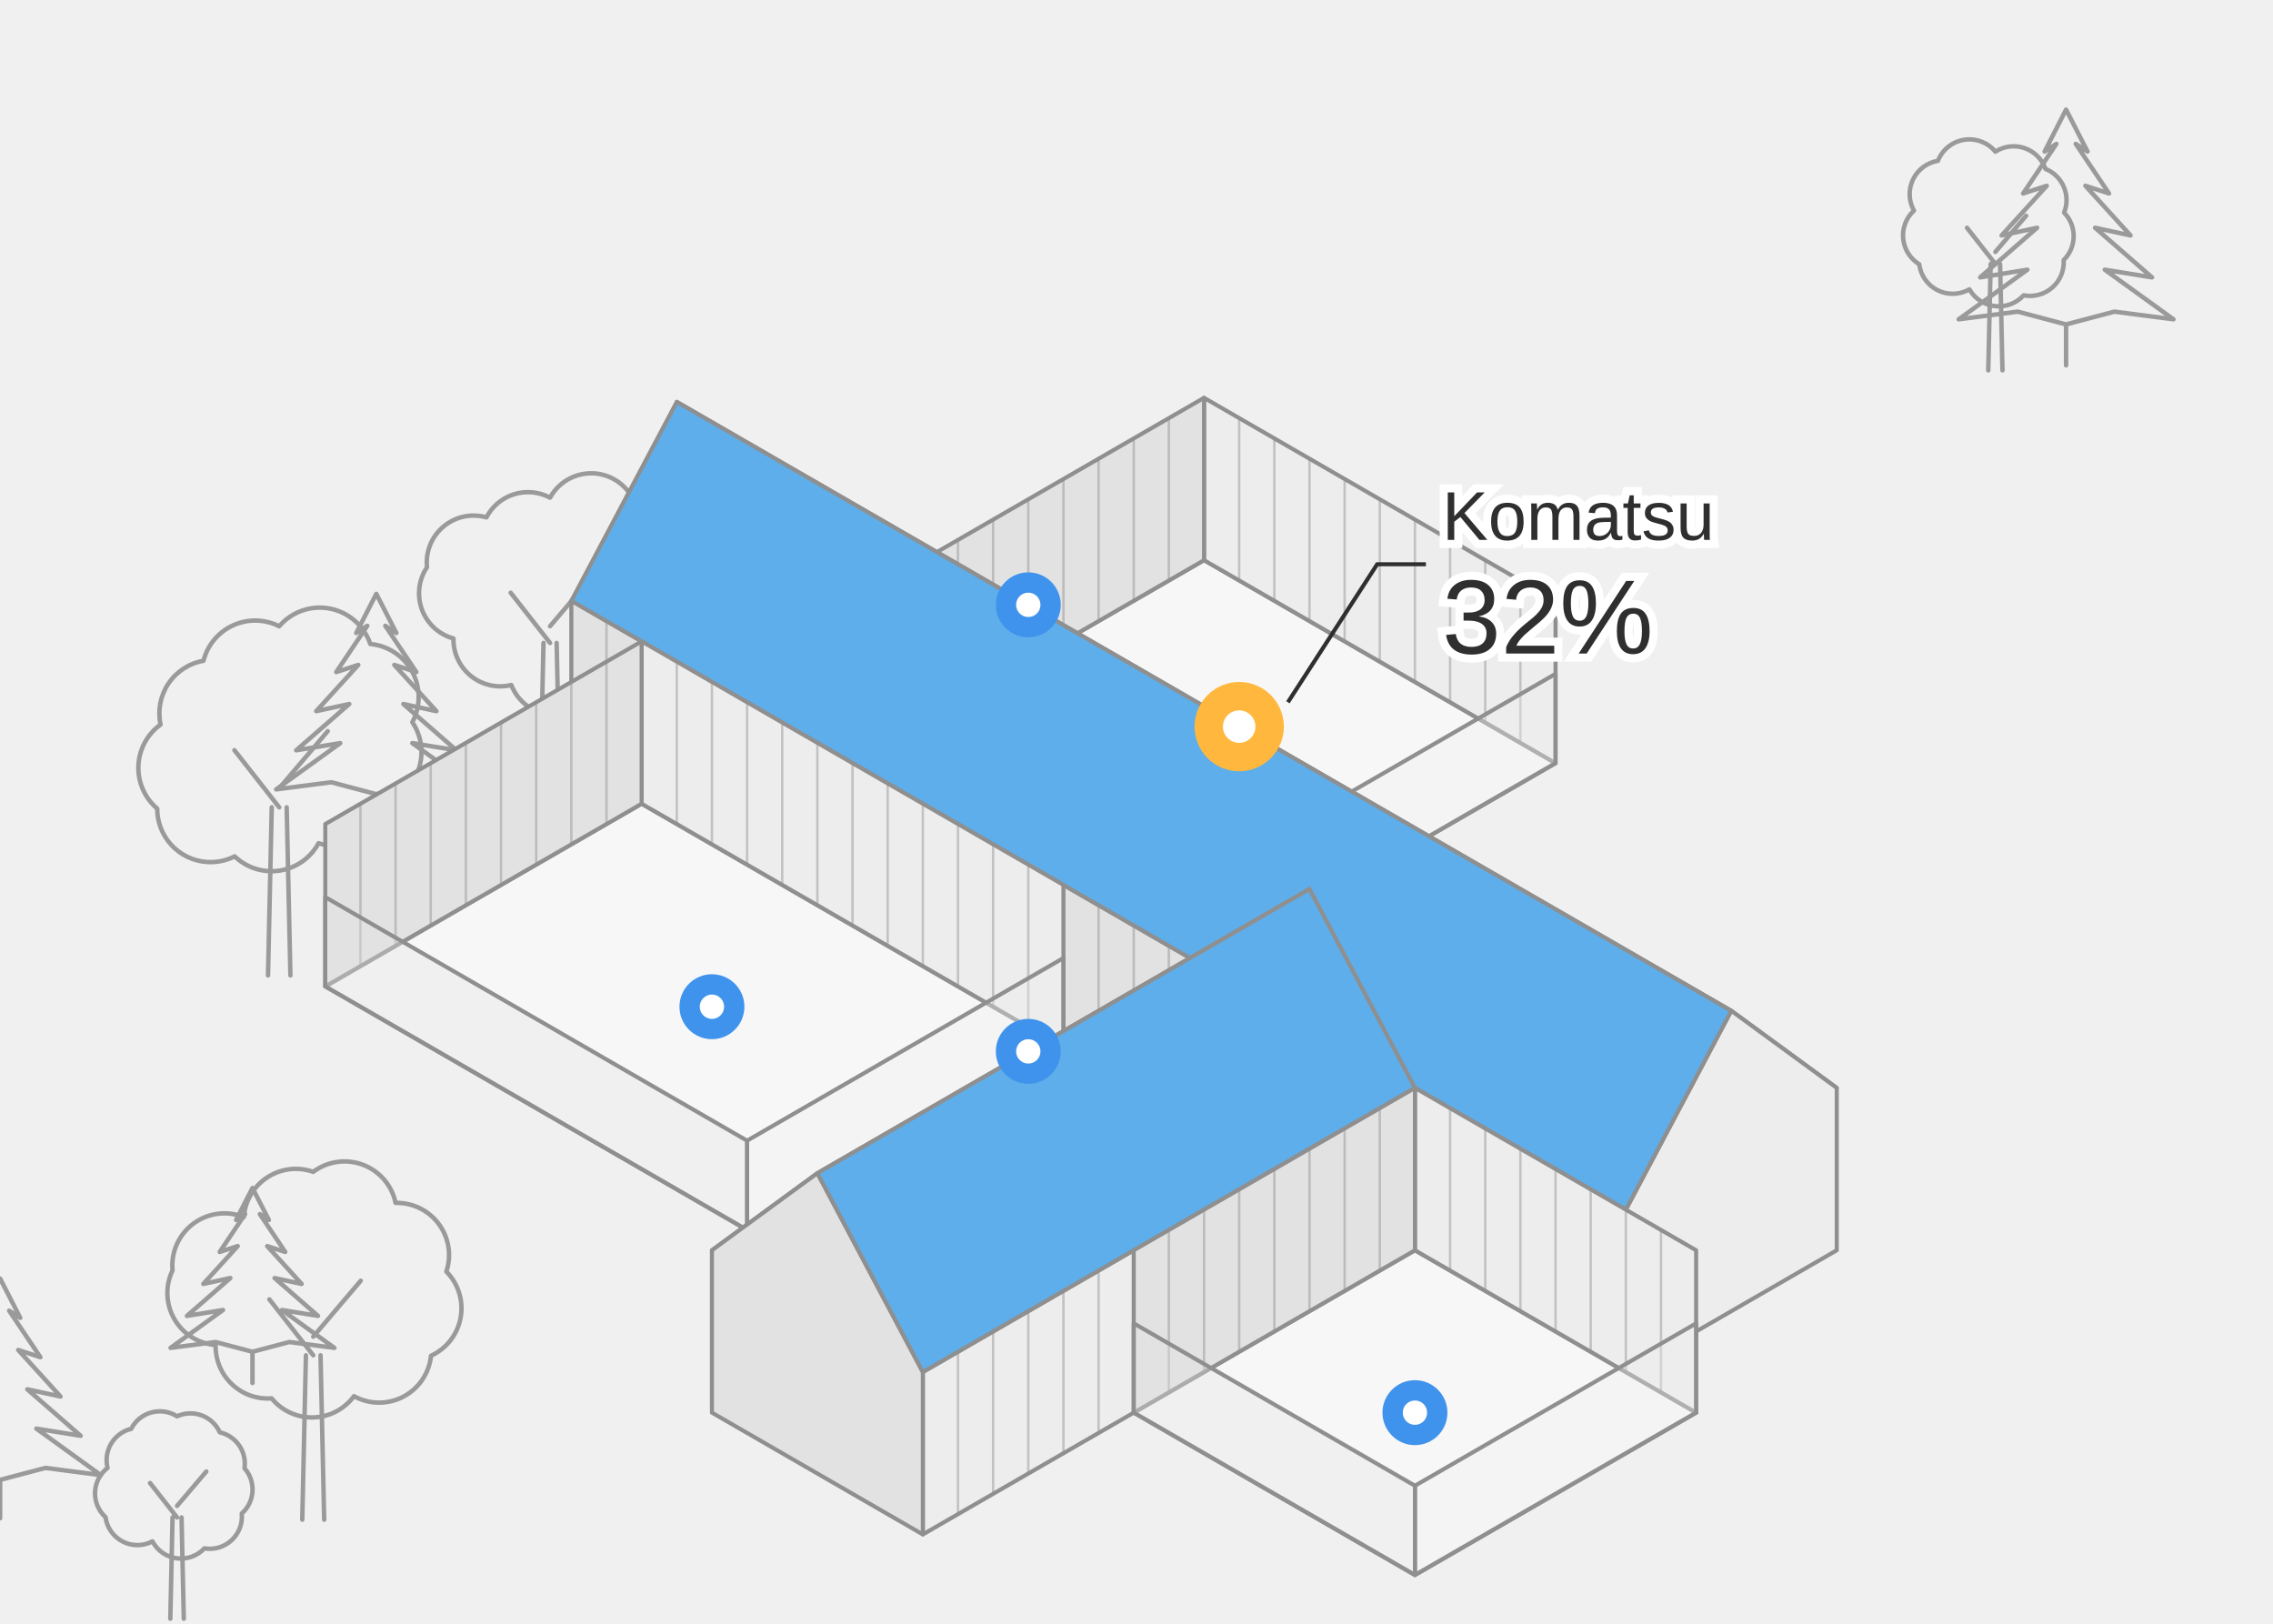
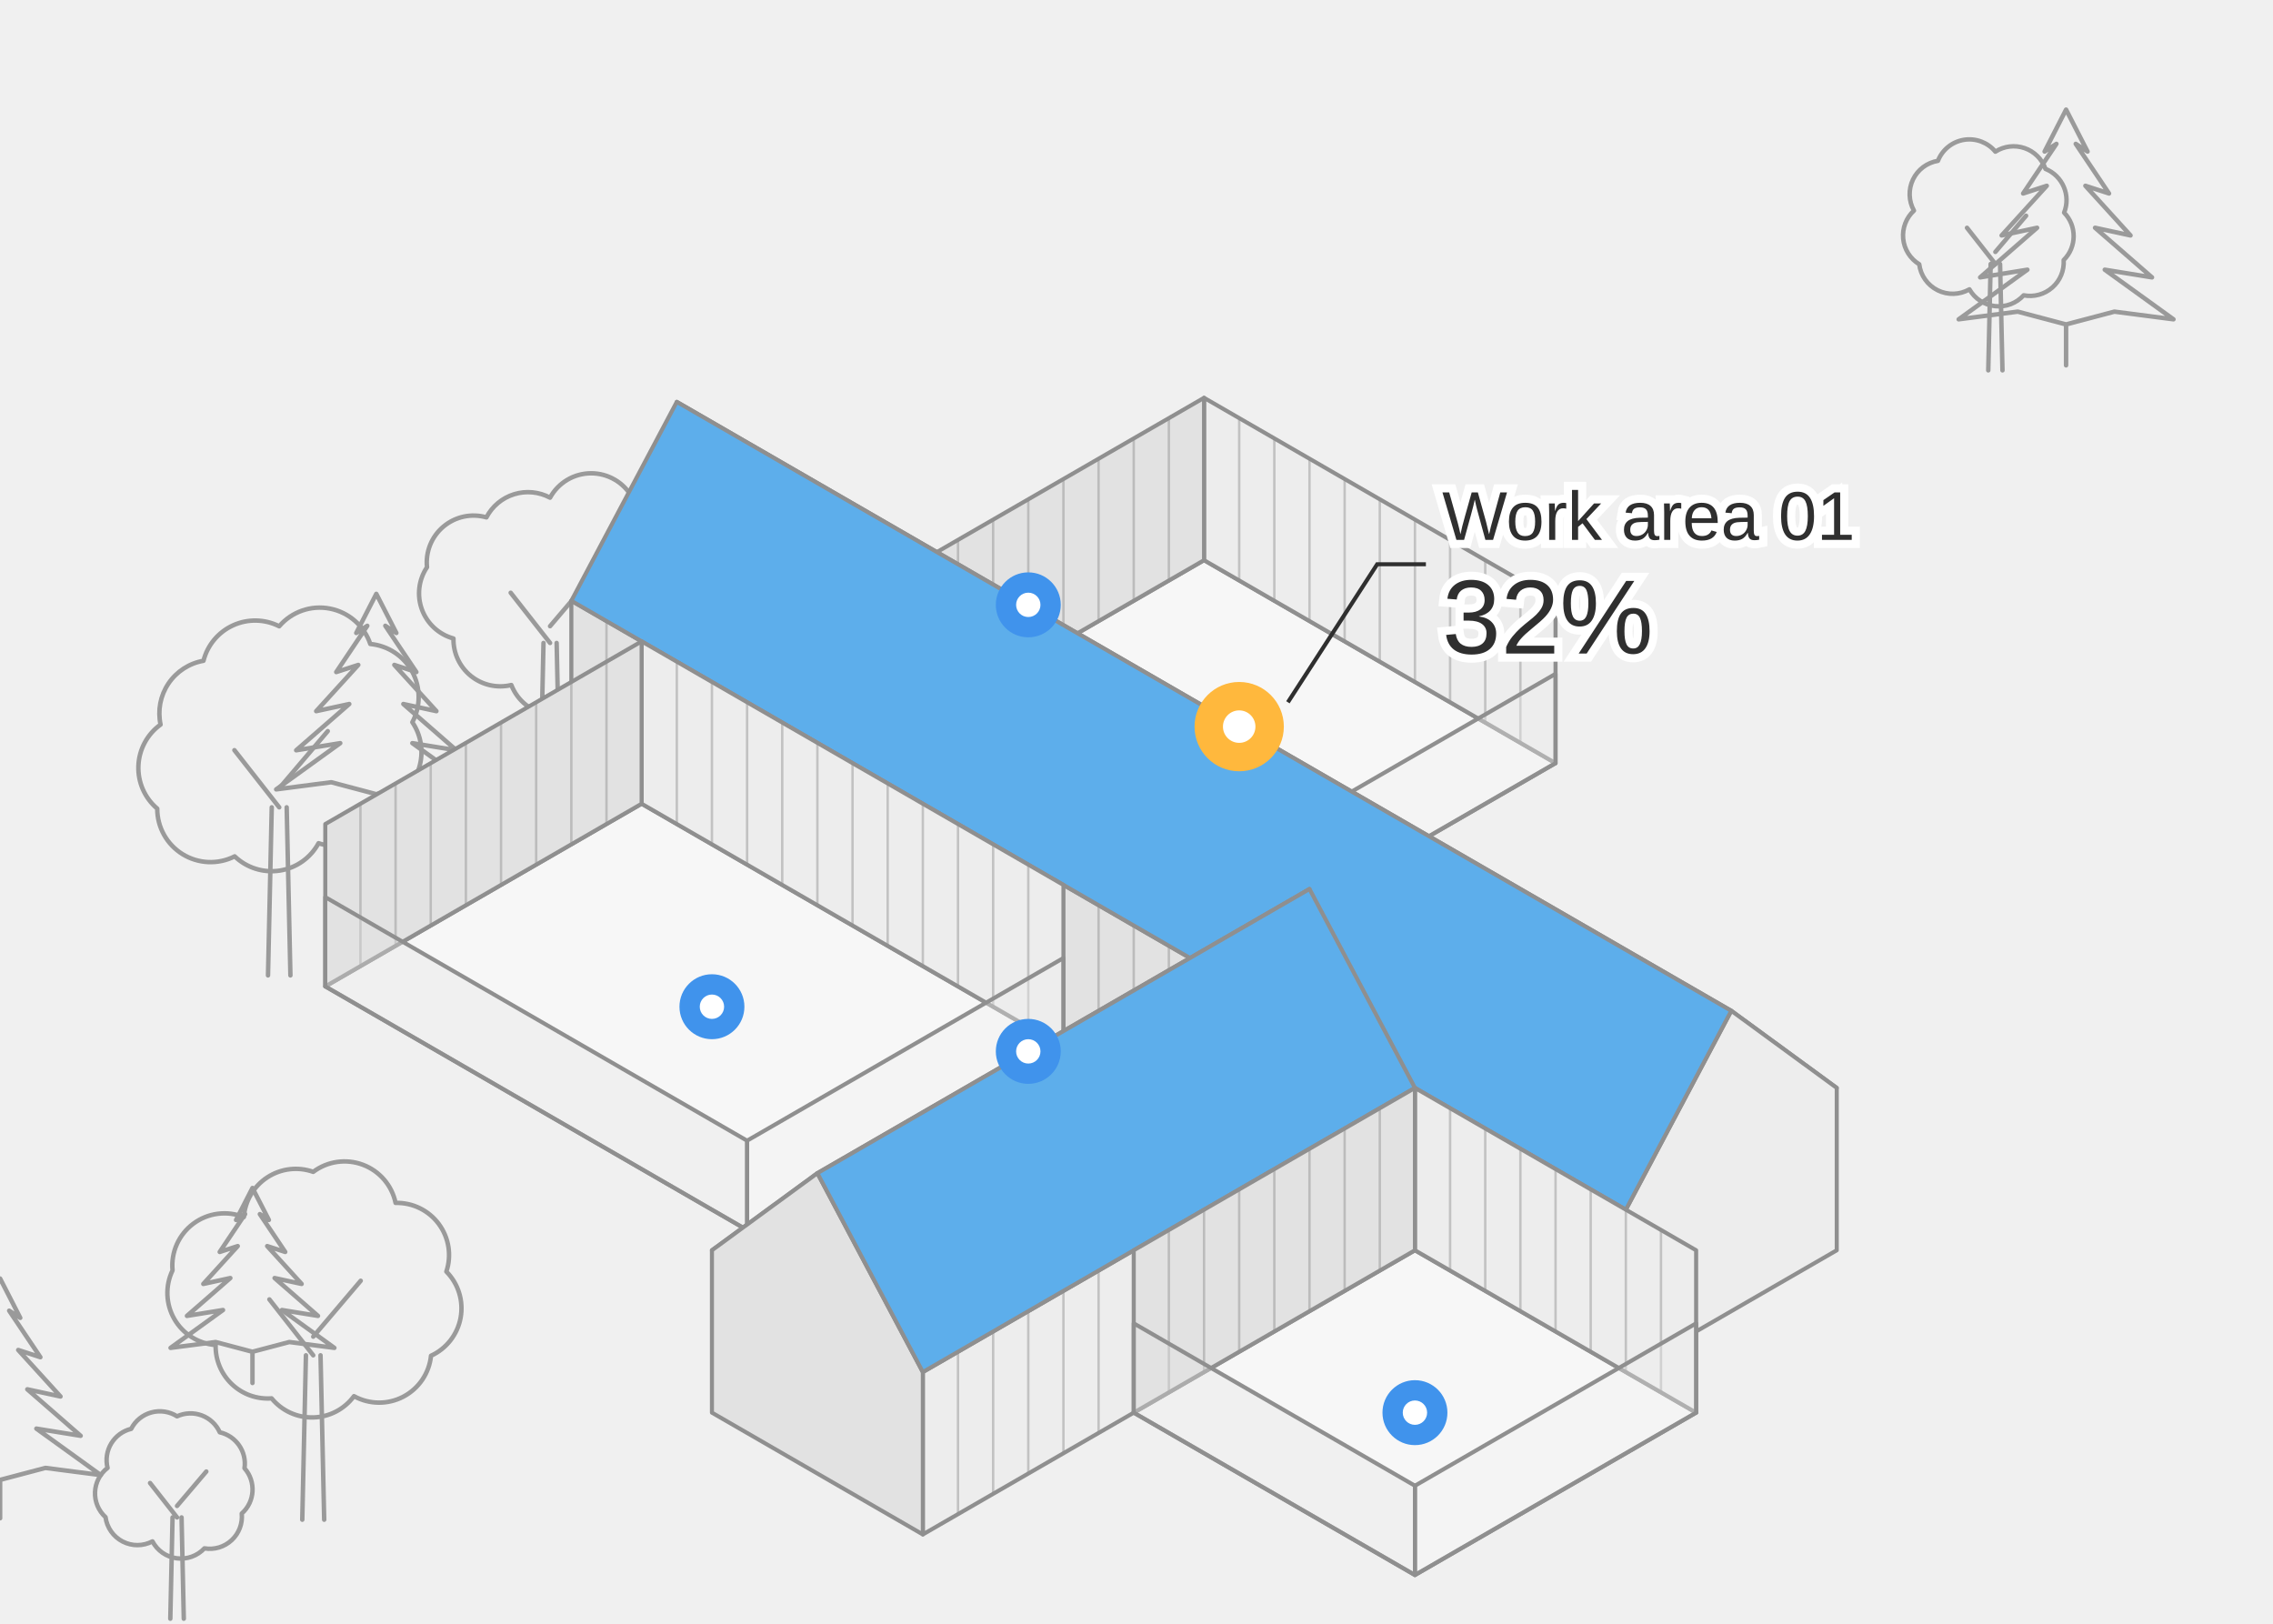
- <svg xmlns="http://www.w3.org/2000/svg" viewBox="0 0 560 400" data-export="dataviz-place" role="img" aria-label="Site with location pins: Komatsu, 10 - 14 Jan, 2025, 32%" style="color:rgb(47, 47, 47);fill:rgb(0, 0, 0);stroke:none;stroke-width:1px;" width="560" height="400">
+ <svg xmlns="http://www.w3.org/2000/svg" viewBox="0 0 560 400" data-export="dataviz-place" role="img" aria-label="Site with location pins: Work area 01, 10 - 14 Jan, 2025, 32%" style="color:rgb(47, 47, 47);fill:rgb(0, 0, 0);stroke:none;stroke-width:1px;" width="560" height="400">
  <g transform="translate(0 0) scale(1)" style="color:rgb(47, 47, 47);fill:rgb(0, 0, 0);stroke:none;stroke-width:1px;">
    <g transform="translate(0 0)" opacity="1" style="color:rgb(47, 47, 47);fill:rgb(0, 0, 0);stroke:none;stroke-width:1px;">
      <path transform="translate(509.02 90)" d="M0 -10.08L-11.91 -13.23L-26.46 -11.34L-9.53 -23.56L-21.17 -21.67L-7.14 -33.89L-15.88 -32L-4.76 -44.23L-10.58 -42.34L-2.38 -54.56L-5.29 -52.67L0 -63L5.29 -52.67L2.38 -54.56L10.58 -42.34L4.76 -44.23L15.88 -32L7.14 -33.89L21.17 -21.67L9.53 -23.56L26.46 -11.34L11.91 -13.23L0 -10.08M0 -10.08L0 0" fill="none" stroke="#9A9A9A" stroke-width="1.1" stroke-linejoin="round" stroke-linecap="round" style="color:rgb(47, 47, 47);fill:none;stroke:rgb(154, 154, 154);stroke-width:1.1px;stroke-linecap:round;stroke-linejoin:round;" />
      <path transform="translate(491.6 91.23)" d="M0 -53.87A8.31 8.31 0 0 1 12.34 -49.63A8.31 8.31 0 0 1 16.94 -38.85A8.31 8.31 0 0 1 16.83 -27.16A8.31 8.31 0 0 1 6.97 -18.48A8.31 8.31 0 0 1 -6.39 -19.95A8.31 8.31 0 0 1 -18.76 -26.13A8.31 8.31 0 0 1 -20.06 -39.35A8.31 8.31 0 0 1 -14.15 -51.61A8.31 8.31 0 0 1 0 -53.87M-1.75 0L-1.16 -26.2M1.75 0L1.16 -26.2M0 -26.2L-6.99 -35.11M0 -29.17L7.57 -38.08" fill="none" stroke="#9A9A9A" stroke-width="1.1" stroke-linejoin="round" stroke-linecap="round" style="color:rgb(47, 47, 47);fill:none;stroke:rgb(154, 154, 154);stroke-width:1.1px;stroke-linecap:round;stroke-linejoin:round;" />
      <path transform="translate(135.52 194.75)" d="M0 -72.15A11.54 11.54 0 0 1 20.2 -72.25A11.54 11.54 0 0 1 26.43 -54.39A11.54 11.54 0 0 1 26.76 -35.89A11.54 11.54 0 0 1 10.57 -23.39A11.54 11.54 0 0 1 -9.54 -26A11.54 11.54 0 0 1 -23.8 -37.46A11.54 11.54 0 0 1 -30.32 -55.02A11.54 11.54 0 0 1 -15.68 -67.3A11.54 11.54 0 0 1 0 -72.15M-2.42 0L-1.62 -36.36M2.42 0L1.62 -36.36M0 -36.36L-9.7 -48.73M0 -40.49L10.51 -52.85" fill="none" stroke="#9A9A9A" stroke-width="1.1" stroke-linejoin="round" stroke-linecap="round" style="color:rgb(47, 47, 47);fill:none;stroke:rgb(154, 154, 154);stroke-width:1.1px;stroke-linecap:round;stroke-linejoin:round;" />
      <path transform="translate(92.71 205.04)" d="M0 -9.4L-11.1 -12.34L-24.67 -10.58L-8.88 -21.97L-19.74 -20.21L-6.66 -31.61L-14.81 -29.85L-4.44 -41.24L-9.87 -39.48L-2.22 -50.88L-4.94 -49.11L0 -58.75L4.94 -49.11L2.22 -50.88L9.87 -39.48L4.44 -41.24L14.81 -29.85L6.66 -31.61L19.74 -20.21L8.88 -21.97L24.68 -10.58L11.1 -12.34L0 -9.4M0 -9.4L0 0" fill="none" stroke="#9A9A9A" stroke-width="1.1" stroke-linejoin="round" stroke-linecap="round" style="color:rgb(47, 47, 47);fill:none;stroke:rgb(154, 154, 154);stroke-width:1.1px;stroke-linecap:round;stroke-linejoin:round;" />
      <path transform="translate(68.79 240.28)" d="M0 -86A13.14 13.14 0 0 1 22.44 -81.64A13.14 13.14 0 0 1 32.8 -62.36A13.14 13.14 0 0 1 26.79 -42.81A13.14 13.14 0 0 1 9.69 -32.56A13.14 13.14 0 0 1 -10.97 -29.32A13.14 13.14 0 0 1 -30.05 -41.08A13.14 13.14 0 0 1 -29.23 -61.78A13.14 13.14 0 0 1 -18.66 -77.5A13.14 13.14 0 0 1 0 -86M-2.76 0L-1.84 -41.4M2.76 0L1.84 -41.4M0 -41.4L-11.04 -55.48M0 -46.09L11.96 -60.17" fill="none" stroke="#9A9A9A" stroke-width="1.1" stroke-linejoin="round" stroke-linecap="round" style="color:rgb(47, 47, 47);fill:none;stroke:rgb(154, 154, 154);stroke-width:1.1px;stroke-linecap:round;stroke-linejoin:round;" />
      <path transform="translate(62.2 340.69)" d="M0 -7.69L-9.08 -10.09L-20.18 -8.65L-7.26 -17.97L-16.14 -16.53L-5.45 -25.85L-12.11 -24.4L-3.63 -33.72L-8.07 -32.28L-1.82 -41.6L-4.04 -40.16L0 -48.04L4.04 -40.16L1.82 -41.6L8.07 -32.28L3.63 -33.72L12.11 -24.4L5.45 -25.85L16.14 -16.53L7.26 -17.97L20.18 -8.65L9.08 -10.09L0 -7.69M0 -7.69L0 0" fill="none" stroke="#9A9A9A" stroke-width="1.1" stroke-linejoin="round" stroke-linecap="round" style="color:rgb(47, 47, 47);fill:none;stroke:rgb(154, 154, 154);stroke-width:1.1px;stroke-linecap:round;stroke-linejoin:round;" />
      <path transform="translate(0.03 374.01)" d="M0 -9.45L-11.16 -12.4L-24.8 -10.63L-8.93 -22.08L-19.84 -20.31L-6.7 -31.76L-14.88 -29.99L-4.46 -41.45L-9.92 -39.67L-2.23 -51.13L-4.96 -49.36L0 -59.04L4.96 -49.36L2.23 -51.13L9.92 -39.67L4.46 -41.45L14.88 -29.99L6.7 -31.76L19.84 -20.31L8.93 -22.08L24.8 -10.63L11.16 -12.4L0 -9.45M0 -9.45L0 0" fill="none" stroke="#9A9A9A" stroke-width="1.1" stroke-linejoin="round" stroke-linecap="round" style="color:rgb(47, 47, 47);fill:none;stroke:rgb(154, 154, 154);stroke-width:1.1px;stroke-linecap:round;stroke-linejoin:round;" />
      <path transform="translate(77.17 374.37)" d="M0 -85.69A12.85 12.85 0 0 1 20.29 -78.04A12.85 12.85 0 0 1 32.8 -61.12A12.85 12.85 0 0 1 29.02 -40.39A12.85 12.85 0 0 1 10.04 -30.43A12.85 12.85 0 0 1 -10.25 -29.89A12.85 12.85 0 0 1 -24.04 -43.03A12.85 12.85 0 0 1 -34.66 -61.42A12.85 12.85 0 0 1 -17.1 -74.55A12.85 12.85 0 0 1 0 -85.69M-2.7 0L-1.8 -40.5M2.7 0L1.8 -40.5M0 -40.5L-10.8 -54.27M0 -45.09L11.7 -58.86" fill="none" stroke="#9A9A9A" stroke-width="1.1" stroke-linejoin="round" stroke-linecap="round" style="color:rgb(47, 47, 47);fill:none;stroke:rgb(154, 154, 154);stroke-width:1.1px;stroke-linecap:round;stroke-linejoin:round;" />
      <path transform="translate(43.62 398.76)" d="M0 -49.86A7.92 7.92 0 0 1 10.53 -45.92A7.92 7.92 0 0 1 16.62 -37.07A7.92 7.92 0 0 1 15.94 -25.91A7.92 7.92 0 0 1 6.74 -17.33A7.92 7.92 0 0 1 -6.06 -19.05A7.92 7.92 0 0 1 -17.62 -25.01A7.92 7.92 0 0 1 -17.12 -37.15A7.92 7.92 0 0 1 -11.3 -46.77A7.92 7.92 0 0 1 0 -49.86M-1.66 0L-1.11 -24.95M1.66 0L1.11 -24.95M0 -24.95L-6.65 -33.43M0 -27.78L7.21 -36.26" fill="none" stroke="#9A9A9A" stroke-width="1.1" stroke-linejoin="round" stroke-linecap="round" style="color:rgb(47, 47, 47);fill:none;stroke:rgb(154, 154, 154);stroke-width:1.1px;stroke-linecap:round;stroke-linejoin:round;" />
    </g>
    <g transform="translate(262 118)" style="color:rgb(47, 47, 47);fill:rgb(0, 0, 0);stroke:none;stroke-width:1px;">
      <g style="color:rgb(47, 47, 47);fill:rgb(0, 0, 0);stroke:none;stroke-width:1px;">
        <path d="M34.64 20L121.24 70L51.96 110L-34.64 60Z" fill="#F7F7F7" stroke="#8F8F8F" stroke-width="1" stroke-linejoin="round" style="color:rgb(47, 47, 47);fill:rgb(247, 247, 247);stroke:rgb(143, 143, 143);stroke-width:1px;stroke-linejoin:round;" />
        <path d="M34.64 20L121.24 70L121.24 30L34.64 -20Z" fill="#EDEDED" stroke="#8F8F8F" stroke-width="1" stroke-linejoin="round" style="color:rgb(47, 47, 47);fill:rgb(237, 237, 237);stroke:rgb(143, 143, 143);stroke-width:1px;stroke-linejoin:round;" />
        <path d="M34.64 20L-34.64 60L-34.64 20L34.64 -20Z" fill="#E2E2E2" stroke="#8F8F8F" stroke-width="1" stroke-linejoin="round" style="color:rgb(47, 47, 47);fill:rgb(226, 226, 226);stroke:rgb(143, 143, 143);stroke-width:1px;stroke-linejoin:round;" />
        <path d="M43.3 25L43.3 -15M51.96 30L51.96 -10M60.62 35L60.62 -5M69.28 40L69.28 0M77.94 45L77.94 5M86.6 50L86.6 10M95.26 55L95.26 15M103.92 60L103.92 20M112.58 65L112.58 25M25.98 25L25.98 -15M17.32 30L17.32 -10M8.66 35L8.66 -5M0 40L0 0M-8.66 45L-8.66 5M-17.32 50L-17.32 10M-25.98 55L-25.98 15" stroke="#8F8F8F" stroke-width="0.6" opacity="0.45" fill="none" style="color:rgb(47, 47, 47);fill:none;stroke:rgb(143, 143, 143);stroke-width:0.6px;opacity:0.45;" />
        <path d="M121.24 70L51.96 110L51.96 88L121.24 48Z" fill="#EDEDED" fill-opacity="0.35" stroke="#8F8F8F" stroke-width="1" stroke-linejoin="round" style="color:rgb(47, 47, 47);fill:rgb(237, 237, 237);fill-opacity:0.35;stroke:rgb(143, 143, 143);stroke-width:1px;stroke-linejoin:round;" />
        <path d="M-34.64 60L51.96 110L51.96 88L-34.64 38Z" fill="#E2E2E2" fill-opacity="0.35" stroke="#8F8F8F" stroke-width="1" stroke-linejoin="round" style="color:rgb(47, 47, 47);fill:rgb(226, 226, 226);fill-opacity:0.35;stroke:rgb(143, 143, 143);stroke-width:1px;stroke-linejoin:round;" />
      </g>
      <g style="color:rgb(47, 47, 47);fill:rgb(0, 0, 0);stroke:none;stroke-width:1px;">
        <path d="M-69.28 0L190.52 150L164.54 131L-95.26 -19Z" fill="#4093EC" stroke="#8F8F8F" stroke-width="1" stroke-linejoin="round" style="color:rgb(47, 47, 47);fill:rgb(64, 147, 236);stroke:rgb(143, 143, 143);stroke-width:1px;stroke-linejoin:round;" />
        <path d="M-121.24 70L138.56 220L138.56 180L-121.24 30Z" fill="#E2E2E2" stroke="#8F8F8F" stroke-width="1" stroke-linejoin="round" style="color:rgb(47, 47, 47);fill:rgb(226, 226, 226);stroke:rgb(143, 143, 143);stroke-width:1px;stroke-linejoin:round;" />
        <path d="M-112.58 75L-112.58 35M-103.92 80L-103.92 40M-95.26 85L-95.26 45M-86.6 90L-86.6 50M-77.94 95L-77.94 55M-69.28 100L-69.28 60M-60.62 105L-60.62 65M-51.96 110L-51.96 70M-43.3 115L-43.3 75M-34.64 120L-34.64 80M-25.98 125L-25.98 85M-17.32 130L-17.32 90M-8.66 135L-8.66 95M0 140L0 100M8.66 145L8.66 105M17.32 150L17.32 110M25.98 155L25.98 115M34.64 160L34.64 120M43.3 165L43.3 125M51.96 170L51.96 130M60.62 175L60.62 135M69.28 180L69.28 140M77.94 185L77.94 145M86.6 190L86.6 150M95.26 195L95.26 155M103.92 200L103.92 160M112.58 205L112.58 165M121.24 210L121.24 170M129.9 215L129.9 175" stroke="#8F8F8F" stroke-width="0.6" opacity="0.45" fill="none" style="color:rgb(47, 47, 47);fill:none;stroke:rgb(143, 143, 143);stroke-width:0.6px;opacity:0.45;" />
        <path d="M190.52 190L138.56 220L138.56 180L164.54 131L190.52 150Z" fill="#EDEDED" stroke="#8F8F8F" stroke-width="1" stroke-linejoin="round" style="color:rgb(47, 47, 47);fill:rgb(237, 237, 237);stroke:rgb(143, 143, 143);stroke-width:1px;stroke-linejoin:round;" />
        <path d="M-121.24 30L138.56 180L164.54 131L-95.26 -19Z" fill="#5DAEEB" stroke="#8F8F8F" stroke-width="1" stroke-linejoin="round" style="color:rgb(47, 47, 47);fill:rgb(93, 174, 235);stroke:rgb(143, 143, 143);stroke-width:1px;stroke-linejoin:round;" />
      </g>
      <g style="color:rgb(47, 47, 47);fill:rgb(0, 0, 0);stroke:none;stroke-width:1px;">
        <path d="M-103.92 80L0 140L-77.94 185L-181.86 125Z" fill="#F7F7F7" stroke="#8F8F8F" stroke-width="1" stroke-linejoin="round" style="color:rgb(47, 47, 47);fill:rgb(247, 247, 247);stroke:rgb(143, 143, 143);stroke-width:1px;stroke-linejoin:round;" />
        <path d="M-103.92 80L0 140L0 100L-103.92 40Z" fill="#EDEDED" stroke="#8F8F8F" stroke-width="1" stroke-linejoin="round" style="color:rgb(47, 47, 47);fill:rgb(237, 237, 237);stroke:rgb(143, 143, 143);stroke-width:1px;stroke-linejoin:round;" />
        <path d="M-103.92 80L-181.86 125L-181.86 85L-103.92 40Z" fill="#E2E2E2" stroke="#8F8F8F" stroke-width="1" stroke-linejoin="round" style="color:rgb(47, 47, 47);fill:rgb(226, 226, 226);stroke:rgb(143, 143, 143);stroke-width:1px;stroke-linejoin:round;" />
        <path d="M-95.26 85L-95.26 45M-86.6 90L-86.6 50M-77.94 95L-77.94 55M-69.28 100L-69.28 60M-60.62 105L-60.62 65M-51.96 110L-51.96 70M-43.3 115L-43.3 75M-34.64 120L-34.64 80M-25.98 125L-25.98 85M-17.32 130L-17.32 90M-8.66 135L-8.66 95M-112.58 85L-112.58 45M-121.24 90L-121.24 50M-129.9 95L-129.9 55M-138.56 100L-138.56 60M-147.22 105L-147.22 65M-155.88 110L-155.88 70M-164.54 115L-164.54 75M-173.2 120L-173.2 80" stroke="#8F8F8F" stroke-width="0.6" opacity="0.45" fill="none" style="color:rgb(47, 47, 47);fill:none;stroke:rgb(143, 143, 143);stroke-width:0.6px;opacity:0.45;" />
        <path d="M0 140L-77.94 185L-77.94 163L0 118Z" fill="#EDEDED" fill-opacity="0.35" stroke="#8F8F8F" stroke-width="1" stroke-linejoin="round" style="color:rgb(47, 47, 47);fill:rgb(237, 237, 237);fill-opacity:0.35;stroke:rgb(143, 143, 143);stroke-width:1px;stroke-linejoin:round;" />
        <path d="M-181.86 125L-77.94 185L-77.94 163L-181.86 103Z" fill="#E2E2E2" fill-opacity="0.35" stroke="#8F8F8F" stroke-width="1" stroke-linejoin="round" style="color:rgb(47, 47, 47);fill:rgb(226, 226, 226);fill-opacity:0.35;stroke:rgb(143, 143, 143);stroke-width:1px;stroke-linejoin:round;" />
      </g>
      <g style="color:rgb(47, 47, 47);fill:rgb(0, 0, 0);stroke:none;stroke-width:1px;">
        <path d="M34.64 120L-86.6 190L-60.62 171L60.62 101Z" fill="#4093EC" stroke="#8F8F8F" stroke-width="1" stroke-linejoin="round" style="color:rgb(47, 47, 47);fill:rgb(64, 147, 236);stroke:rgb(143, 143, 143);stroke-width:1px;stroke-linejoin:round;" />
        <path d="M86.6 190L-34.64 260L-34.64 220L86.6 150Z" fill="#EDEDED" stroke="#8F8F8F" stroke-width="1" stroke-linejoin="round" style="color:rgb(47, 47, 47);fill:rgb(237, 237, 237);stroke:rgb(143, 143, 143);stroke-width:1px;stroke-linejoin:round;" />
        <path d="M77.94 195L77.94 155M69.28 200L69.28 160M60.62 205L60.62 165M51.96 210L51.96 170M43.3 215L43.3 175M34.64 220L34.64 180M25.98 225L25.98 185M17.32 230L17.32 190M8.66 235L8.66 195M0 240L0 200M-8.66 245L-8.66 205M-17.32 250L-17.32 210M-25.98 255L-25.98 215" stroke="#8F8F8F" stroke-width="0.6" opacity="0.45" fill="none" style="color:rgb(47, 47, 47);fill:none;stroke:rgb(143, 143, 143);stroke-width:0.6px;opacity:0.45;" />
        <path d="M-86.6 230L-34.64 260L-34.64 220L-60.62 171L-86.6 190Z" fill="#E2E2E2" stroke="#8F8F8F" stroke-width="1" stroke-linejoin="round" style="color:rgb(47, 47, 47);fill:rgb(226, 226, 226);stroke:rgb(143, 143, 143);stroke-width:1px;stroke-linejoin:round;" />
        <path d="M86.6 150L-34.64 220L-60.62 171L60.62 101Z" fill="#5DAEEB" stroke="#8F8F8F" stroke-width="1" stroke-linejoin="round" style="color:rgb(47, 47, 47);fill:rgb(93, 174, 235);stroke:rgb(143, 143, 143);stroke-width:1px;stroke-linejoin:round;" />
      </g>
      <g style="color:rgb(47, 47, 47);fill:rgb(0, 0, 0);stroke:none;stroke-width:1px;">
        <path d="M86.6 190L155.88 230L86.6 270L17.32 230Z" fill="#F7F7F7" stroke="#8F8F8F" stroke-width="1" stroke-linejoin="round" style="color:rgb(47, 47, 47);fill:rgb(247, 247, 247);stroke:rgb(143, 143, 143);stroke-width:1px;stroke-linejoin:round;" />
        <path d="M86.6 190L155.88 230L155.88 190L86.6 150Z" fill="#EDEDED" stroke="#8F8F8F" stroke-width="1" stroke-linejoin="round" style="color:rgb(47, 47, 47);fill:rgb(237, 237, 237);stroke:rgb(143, 143, 143);stroke-width:1px;stroke-linejoin:round;" />
        <path d="M86.6 190L17.32 230L17.32 190L86.6 150Z" fill="#E2E2E2" stroke="#8F8F8F" stroke-width="1" stroke-linejoin="round" style="color:rgb(47, 47, 47);fill:rgb(226, 226, 226);stroke:rgb(143, 143, 143);stroke-width:1px;stroke-linejoin:round;" />
        <path d="M95.26 195L95.26 155M103.92 200L103.92 160M112.58 205L112.58 165M121.24 210L121.24 170M129.9 215L129.9 175M138.56 220L138.56 180M147.22 225L147.22 185M77.94 195L77.94 155M69.28 200L69.28 160M60.62 205L60.62 165M51.96 210L51.96 170M43.3 215L43.3 175M34.64 220L34.64 180M25.98 225L25.98 185" stroke="#8F8F8F" stroke-width="0.6" opacity="0.45" fill="none" style="color:rgb(47, 47, 47);fill:none;stroke:rgb(143, 143, 143);stroke-width:0.6px;opacity:0.45;" />
        <path d="M155.88 230L86.6 270L86.6 248L155.88 208Z" fill="#EDEDED" fill-opacity="0.35" stroke="#8F8F8F" stroke-width="1" stroke-linejoin="round" style="color:rgb(47, 47, 47);fill:rgb(237, 237, 237);fill-opacity:0.35;stroke:rgb(143, 143, 143);stroke-width:1px;stroke-linejoin:round;" />
        <path d="M17.32 230L86.6 270L86.6 248L17.32 208Z" fill="#E2E2E2" fill-opacity="0.35" stroke="#8F8F8F" stroke-width="1" stroke-linejoin="round" style="color:rgb(47, 47, 47);fill:rgb(226, 226, 226);fill-opacity:0.35;stroke:rgb(143, 143, 143);stroke-width:1px;stroke-linejoin:round;" />
      </g>
    </g>
  </g>
  <g transform="translate(262 118)" style="color:rgb(47, 47, 47);fill:rgb(0, 0, 0);stroke:none;stroke-width:1px;">
    <g style="color:rgb(47, 47, 47);fill:rgb(0, 0, 0);stroke:none;stroke-width:1px;">
      <circle cx="-8.66" cy="31" r="8" fill="#4093EC" style="color:rgb(47, 47, 47);fill:rgb(64, 147, 236);stroke:none;stroke-width:1px;" />
      <circle cx="-8.66" cy="31" r="3" fill="#FFFFFF" style="color:rgb(47, 47, 47);fill:rgb(255, 255, 255);stroke:none;stroke-width:1px;" />
    </g>
    <g style="color:rgb(47, 47, 47);fill:rgb(0, 0, 0);stroke:none;stroke-width:1px;">
      <circle cx="-8.66" cy="141" r="8" fill="#4093EC" style="color:rgb(47, 47, 47);fill:rgb(64, 147, 236);stroke:none;stroke-width:1px;" />
      <circle cx="-8.66" cy="141" r="3" fill="#FFFFFF" style="color:rgb(47, 47, 47);fill:rgb(255, 255, 255);stroke:none;stroke-width:1px;" />
    </g>
    <g style="color:rgb(47, 47, 47);fill:rgb(0, 0, 0);stroke:none;stroke-width:1px;">
      <circle cx="86.6" cy="230" r="8" fill="#4093EC" style="color:rgb(47, 47, 47);fill:rgb(64, 147, 236);stroke:none;stroke-width:1px;" />
      <circle cx="86.6" cy="230" r="3" fill="#FFFFFF" style="color:rgb(47, 47, 47);fill:rgb(255, 255, 255);stroke:none;stroke-width:1px;" />
    </g>
    <g style="color:rgb(47, 47, 47);fill:rgb(0, 0, 0);stroke:none;stroke-width:1px;">
      <circle cx="-86.6" cy="130" r="8" fill="#4093EC" style="color:rgb(47, 47, 47);fill:rgb(64, 147, 236);stroke:none;stroke-width:1px;" />
      <circle cx="-86.6" cy="130" r="3" fill="#FFFFFF" style="color:rgb(47, 47, 47);fill:rgb(255, 255, 255);stroke:none;stroke-width:1px;" />
    </g>
    <g style="color:rgb(47, 47, 47);fill:rgb(0, 0, 0);stroke:none;stroke-width:1px;">
      <circle cx="43.3" cy="61" r="11" fill="#FFB83D" style="color:rgb(47, 47, 47);fill:rgb(255, 184, 61);stroke:none;stroke-width:1px;" />
      <circle cx="43.3" cy="61" r="4" fill="#FFFFFF" style="color:rgb(47, 47, 47);fill:rgb(255, 255, 255);stroke:none;stroke-width:1px;" />
    </g>
-     <circle cx="43.3" cy="61" r="16" fill="#FFB83D" fill-opacity="0" tabindex="0" role="img" aria-label="Komatsu, 10 - 14 Jan, 2025, 32%" style="color:rgb(47, 47, 47);fill:rgb(255, 184, 61);fill-opacity:0;stroke:none;stroke-width:1px;" />
+     <circle cx="43.3" cy="61" r="16" fill="#FFB83D" fill-opacity="0" tabindex="0" role="img" aria-label="Work area 01, 10 - 14 Jan, 2025, 32%" style="color:rgb(47, 47, 47);fill:rgb(255, 184, 61);fill-opacity:0;stroke:none;stroke-width:1px;" />
    <g style="color:rgb(47, 47, 47);fill:rgb(0, 0, 0);stroke:none;stroke-width:1px;">
      <path d="M55.3 55L77.3 21H89.3" fill="none" stroke="#2F2F2F" stroke-width="1" style="color:rgb(47, 47, 47);fill:none;stroke:rgb(47, 47, 47);stroke-width:1px;" />
-       <text x="93.3" y="15" font-size="17" font-weight="500" fill="#2F2F2F" stroke="#FFFFFF" stroke-width="4" paint-order="stroke" style="color:rgb(47, 47, 47);fill:rgb(47, 47, 47);stroke:rgb(255, 255, 255);stroke-width:4px;paint-order:stroke;font-family:Urbanist, 'Helvetica Neue', Arial, system-ui, sans-serif;font-size:17px;font-weight:500;">Komatsu</text>
+       <text x="93.3" y="15" font-size="17" font-weight="500" fill="#2F2F2F" stroke="#FFFFFF" stroke-width="4" paint-order="stroke" style="color:rgb(47, 47, 47);fill:rgb(47, 47, 47);stroke:rgb(255, 255, 255);stroke-width:4px;paint-order:stroke;font-family:Urbanist, 'Helvetica Neue', Arial, system-ui, sans-serif;font-size:17px;font-weight:500;">Work area 01</text>
      <text x="93.3" y="43" font-size="26" font-weight="300" fill="#2F2F2F" stroke="#FFFFFF" stroke-width="4" paint-order="stroke" style="color:rgb(47, 47, 47);fill:rgb(47, 47, 47);stroke:rgb(255, 255, 255);stroke-width:4px;paint-order:stroke;font-family:Urbanist, 'Helvetica Neue', Arial, system-ui, sans-serif;font-size:26px;font-weight:300;">32%</text>
    </g>
  </g>
</svg>
